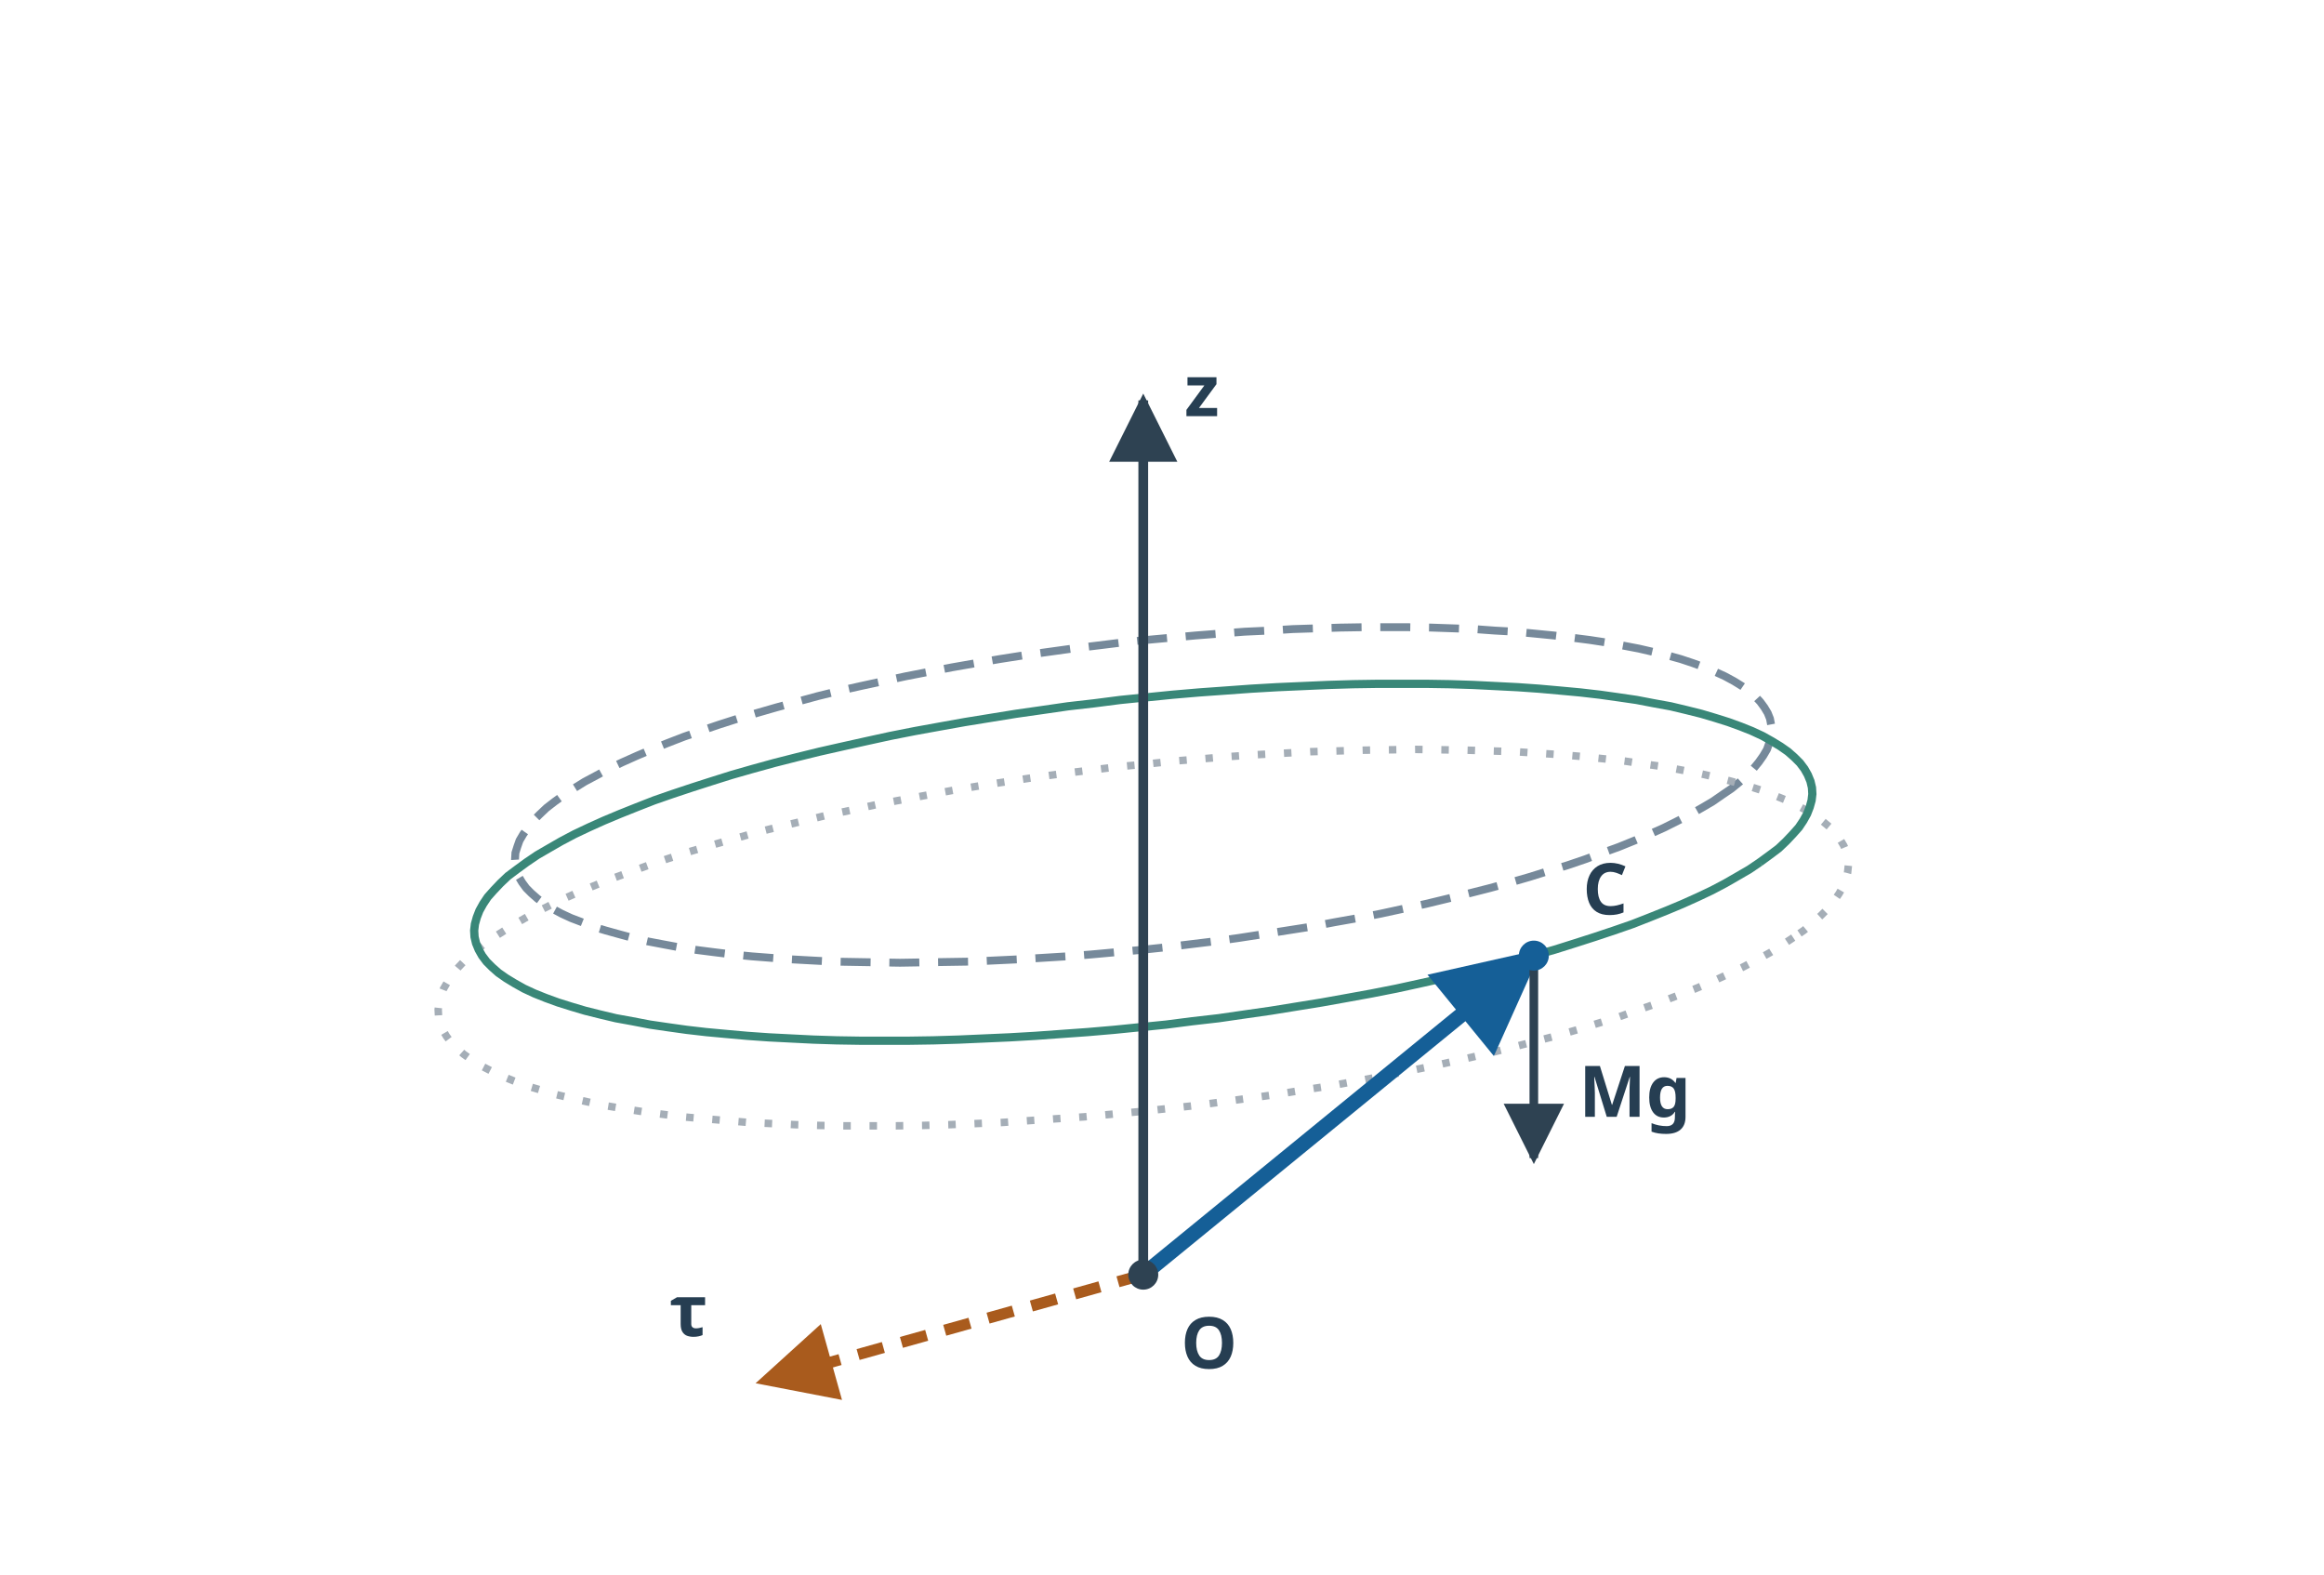
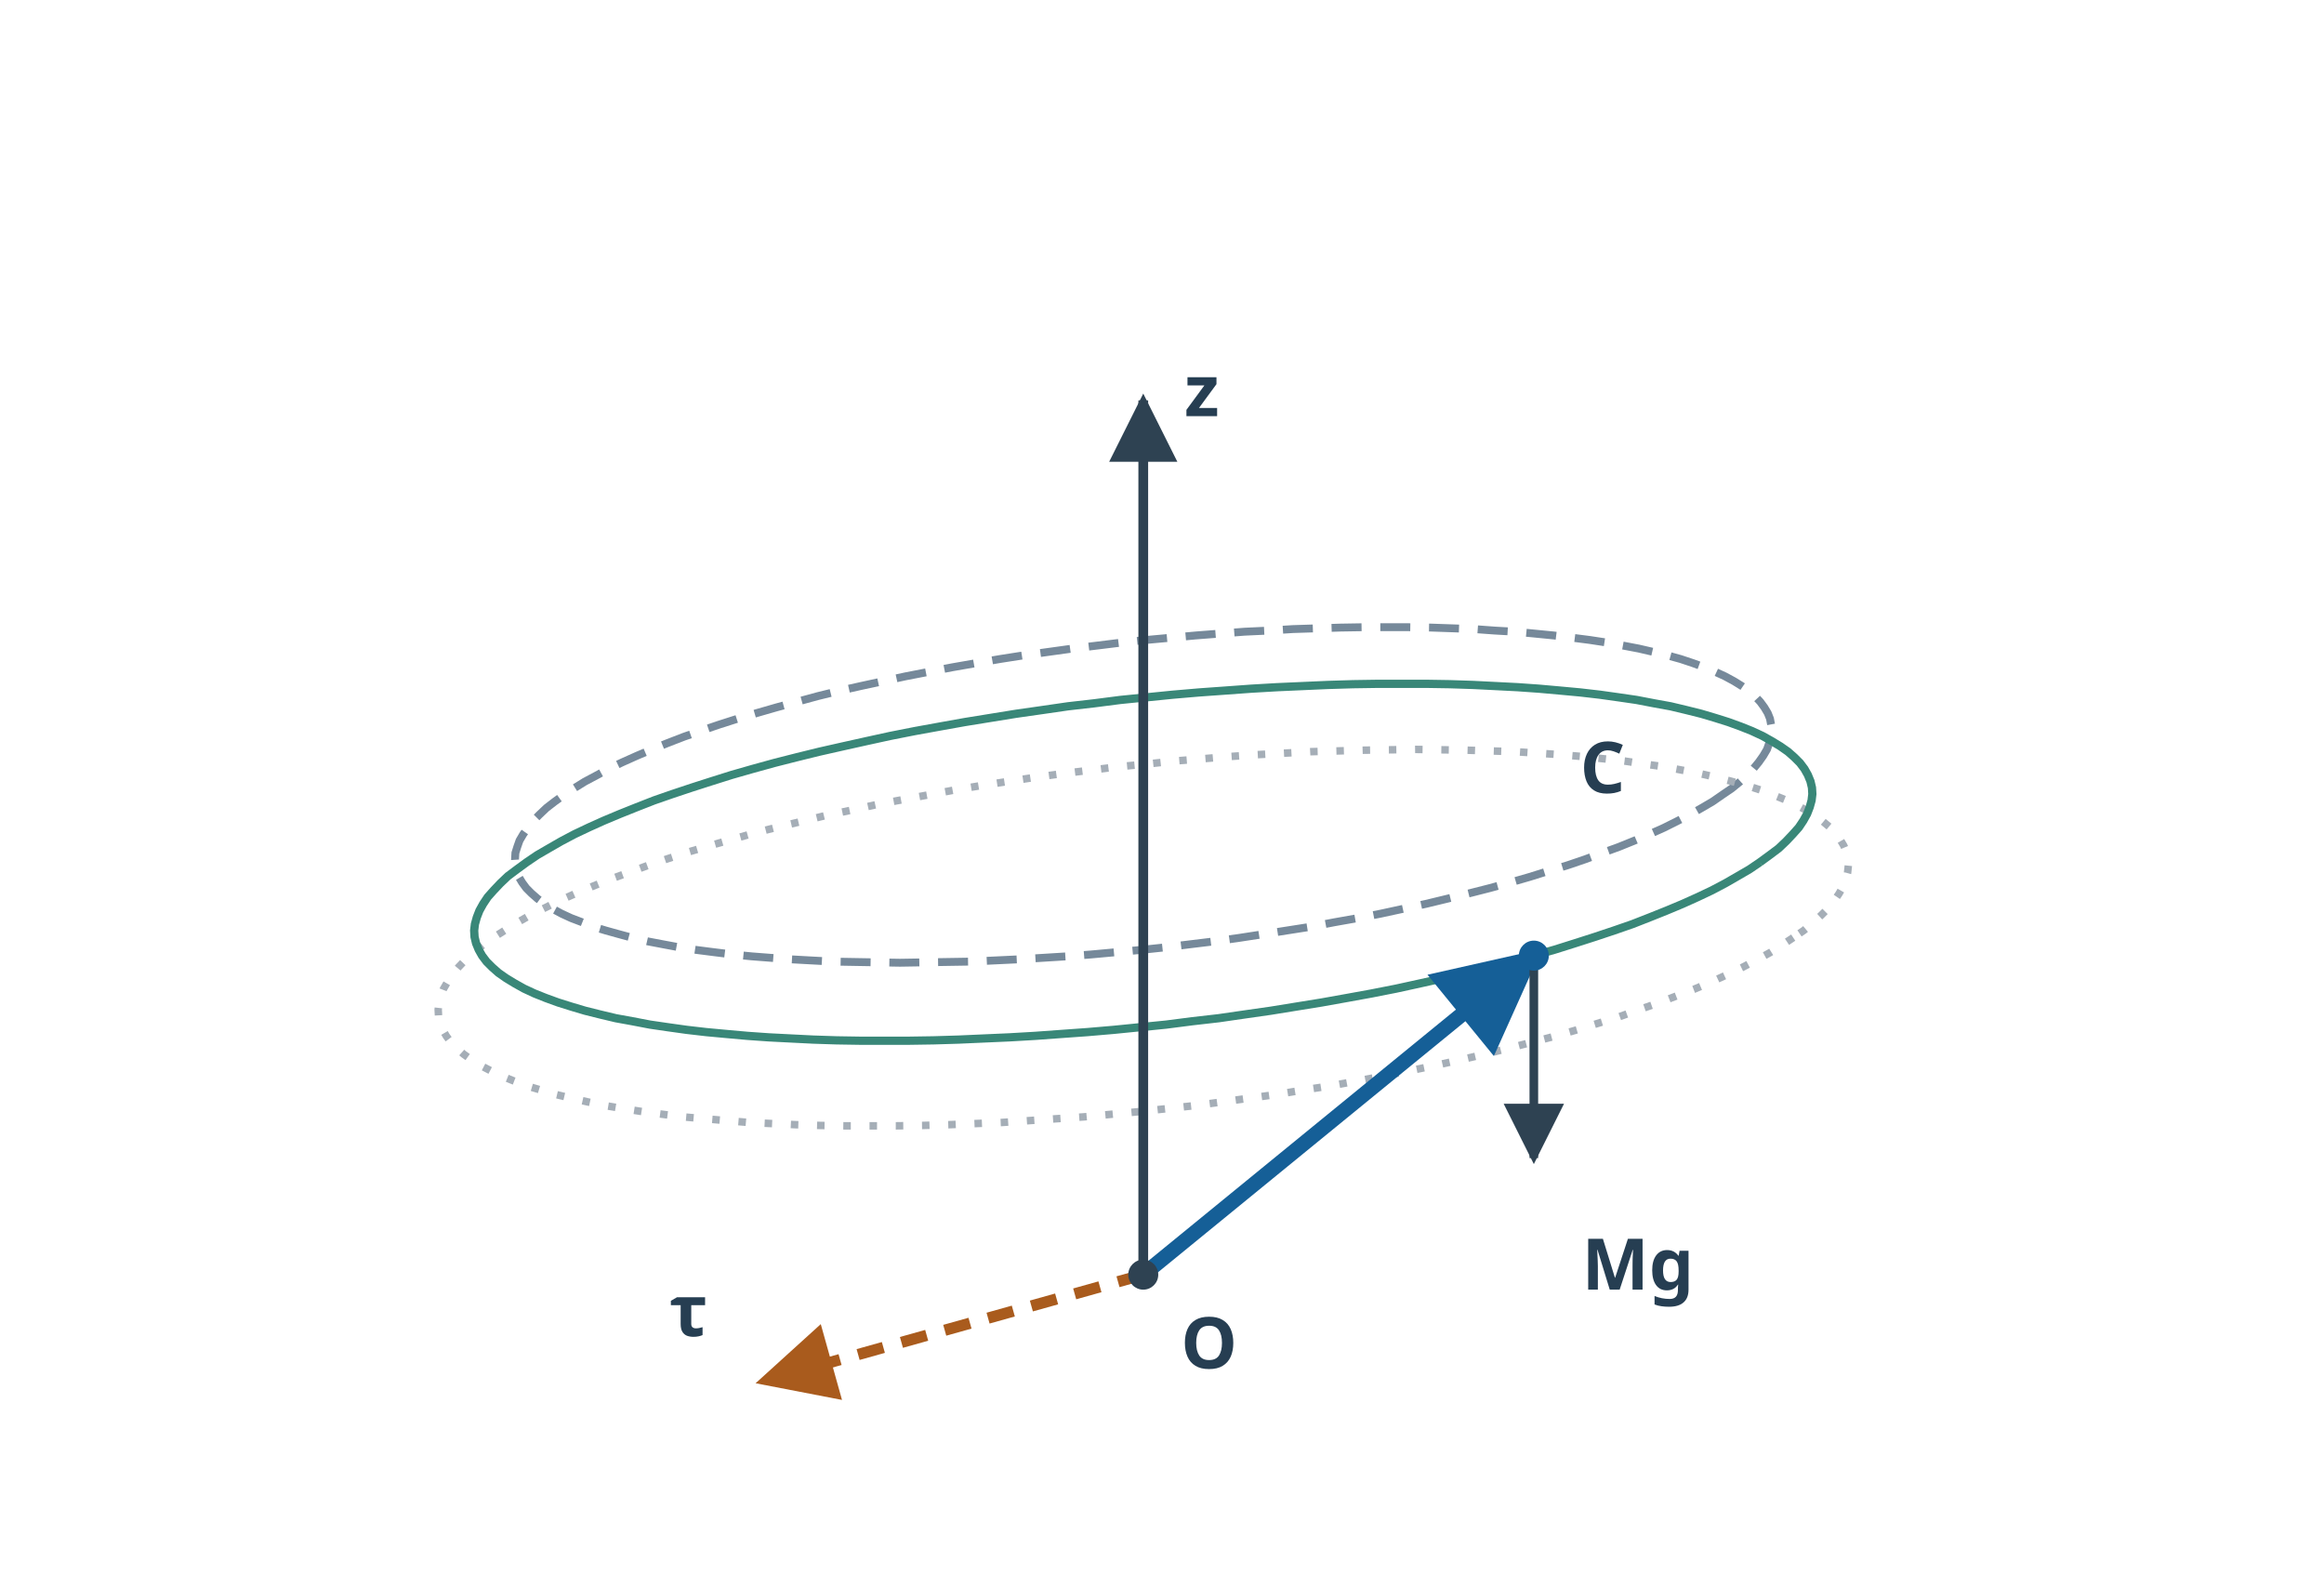
<svg xmlns="http://www.w3.org/2000/svg" width="620" height="420" viewBox="0 0 620 420" data-layout-lint="strict" role="img" aria-labelledby="svgtitle svgdesc">
  <defs>
    <marker id="rbd12-arrow-black" markerWidth="7" markerHeight="7" viewBox="0 0 10 10" refX="9" refY="5" orient="auto">
      <path d="M0,0 L10,5 L0,10 Z" fill="#2e4252" />
    </marker>
    <marker id="rbd12-arrow-blue" markerWidth="7" markerHeight="7" viewBox="0 0 10 10" refX="9" refY="5" orient="auto">
      <path d="M0,0 L10,5 L0,10 Z" fill="#155f97" />
    </marker>
    <marker id="rbd12-arrow-orange" markerWidth="7" markerHeight="7" viewBox="0 0 10 10" refX="9" refY="5" orient="auto">
      <path d="M0,0 L10,5 L0,10 Z" fill="#a95b1d" />
    </marker>
  </defs>
  <path d="M459.5 212.0 L456.9 213.8 L454.0 215.5 L450.8 217.3 L447.5 219.0 L443.9 220.8 L440.1 222.5 L436.1 224.2 L431.9 225.9 L427.5 227.5 L422.9 229.2 L418.2 230.8 L413.2 232.3 L408.1 233.9 L402.9 235.4 L397.4 236.9 L391.9 238.3 L386.2 239.7 L380.4 241.1 L374.4 242.4 L368.4 243.7 L362.2 244.9 L356.0 246.0 L349.7 247.2 L343.3 248.2 L336.9 249.2 L330.4 250.2 L323.9 251.1 L317.3 251.9 L310.8 252.7 L304.2 253.4 L297.6 254.0 L291.0 254.6 L284.5 255.1 L278.0 255.5 L271.5 255.9 L265.1 256.2 L258.7 256.5 L252.4 256.6 L246.2 256.7 L240.1 256.8 L234.1 256.7 L228.2 256.6 L222.4 256.5 L216.7 256.2 L211.2 255.9 L205.8 255.5 L200.6 255.1 L195.5 254.6 L190.6 254.0 L185.9 253.4 L181.3 252.7 L177.0 251.9 L172.8 251.1 L168.9 250.2 L165.2 249.2 L161.6 248.2 L158.3 247.2 L155.3 246.0 L152.4 244.9 L149.8 243.7 L147.4 242.4 L145.3 241.1 L143.4 239.7 L141.8 238.3 L140.4 236.9 L139.3 235.4 L138.4 233.9 L137.8 232.3 L137.5 230.8 L137.4 229.2 L137.5 227.5 L138.0 225.9 L138.6 224.2 L139.6 222.5 L140.8 220.8 L142.2 219.0 L143.9 217.3 L145.8 215.5 L148.0 213.8 L150.5 212.0 L153.1 210.3 L156.0 208.5 L159.2 206.8 L162.5 205.0 L166.1 203.3 L169.9 201.6 L173.9 199.9 L178.1 198.2 L182.5 196.5 L187.1 194.9 L191.8 193.3 L196.8 191.7 L201.9 190.2 L207.1 188.7 L212.6 187.2 L218.1 185.7 L223.8 184.3 L229.6 183.0 L235.6 181.7 L241.6 180.4 L247.8 179.2 L254.0 178.0 L260.3 176.9 L266.7 175.8 L273.1 174.8 L279.6 173.9 L286.1 173.0 L292.7 172.2 L299.2 171.4 L305.8 170.7 L312.4 170.1 L319.0 169.5 L325.5 169.0 L332.0 168.5 L338.5 168.2 L344.9 167.8 L351.3 167.6 L357.6 167.4 L363.8 167.3 L369.9 167.3 L375.9 167.3 L381.8 167.4 L387.6 167.6 L393.3 167.8 L398.8 168.2 L404.2 168.5 L409.4 169.0 L414.5 169.5 L419.4 170.1 L424.1 170.7 L428.7 171.4 L433.0 172.2 L437.2 173.0 L441.1 173.9 L444.8 174.8 L448.4 175.8 L451.7 176.9 L454.7 178.0 L457.6 179.2 L460.2 180.4 L462.6 181.7 L464.7 183.0 L466.6 184.3 L468.2 185.7 L469.6 187.2 L470.7 188.7 L471.6 190.2 L472.2 191.7 L472.5 193.3 L472.6 194.9 L472.5 196.5 L472.0 198.2 L471.4 199.9 L470.4 201.6 L469.2 203.3 L467.8 205.0 L466.1 206.8 L464.2 208.5 L462.0 210.3 L459.5 212.0" fill="none" stroke="#76899a" stroke-width="2.1" stroke-dasharray="8 5" data-series-group="nutation-bounds" data-series-label="下限の傾き theta-minus" />
  <path d="M478.4 250.1 L475.4 252.1 L472.2 254.1 L468.7 256.0 L464.9 258.0 L460.9 259.9 L456.6 261.9 L452.1 263.8 L447.4 265.6 L442.5 267.5 L437.3 269.3 L432.0 271.2 L426.5 272.9 L420.7 274.7 L414.8 276.4 L408.7 278.0 L402.5 279.6 L396.1 281.2 L389.6 282.7 L382.9 284.2 L376.1 285.6 L369.2 287.0 L362.2 288.3 L355.2 289.6 L348.0 290.7 L340.8 291.9 L333.5 292.9 L326.2 293.9 L318.8 294.9 L311.5 295.7 L304.1 296.5 L296.7 297.2 L289.3 297.9 L282.0 298.4 L274.7 298.9 L267.4 299.4 L260.2 299.7 L253.1 300.0 L246.0 300.2 L239.0 300.3 L232.2 300.3 L225.4 300.3 L218.8 300.2 L212.3 300.0 L205.9 299.7 L199.7 299.4 L193.7 298.9 L187.8 298.4 L182.1 297.9 L176.6 297.2 L171.3 296.5 L166.2 295.7 L161.4 294.9 L156.7 293.9 L152.3 292.9 L148.1 291.9 L144.1 290.7 L140.4 289.6 L137.0 288.3 L133.8 287.0 L130.9 285.6 L128.2 284.2 L125.8 282.7 L123.7 281.2 L121.9 279.6 L120.3 278.0 L119.1 276.4 L118.1 274.7 L117.4 272.9 L117.0 271.2 L116.9 269.3 L117.1 267.5 L117.6 265.6 L118.3 263.8 L119.4 261.9 L120.7 259.9 L122.3 258.0 L124.2 256.0 L126.4 254.1 L128.8 252.1 L131.6 250.1 L134.6 248.2 L137.8 246.2 L141.3 244.2 L145.1 242.3 L149.1 240.3 L153.4 238.4 L157.9 236.5 L162.6 234.6 L167.5 232.8 L172.7 230.9 L178.0 229.1 L183.5 227.3 L189.3 225.6 L195.2 223.9 L201.3 222.2 L207.5 220.6 L213.9 219.1 L220.4 217.5 L227.1 216.1 L233.9 214.6 L240.8 213.3 L247.8 212.0 L254.8 210.7 L262.0 209.5 L269.2 208.4 L276.5 207.3 L283.8 206.3 L291.2 205.4 L298.5 204.5 L305.9 203.8 L313.3 203.0 L320.7 202.4 L328.0 201.8 L335.3 201.3 L342.6 200.9 L349.8 200.5 L356.9 200.3 L364.0 200.1 L371.0 200.0 L377.8 199.9 L384.6 200.0 L391.2 200.1 L397.7 200.3 L404.1 200.5 L410.3 200.9 L416.3 201.3 L422.2 201.8 L427.9 202.4 L433.4 203.0 L438.7 203.8 L443.8 204.5 L448.6 205.4 L453.3 206.3 L457.7 207.3 L461.9 208.4 L465.9 209.5 L469.6 210.7 L473.0 212.0 L476.2 213.3 L479.1 214.6 L481.8 216.1 L484.2 217.5 L486.3 219.1 L488.1 220.6 L489.7 222.2 L490.9 223.9 L491.9 225.6 L492.6 227.3 L493.0 229.1 L493.1 230.9 L492.9 232.8 L492.4 234.6 L491.7 236.5 L490.6 238.4 L489.3 240.3 L487.7 242.3 L485.8 244.2 L483.6 246.2 L481.2 248.2 L478.4 250.1" fill="none" stroke="#a5aeb7" stroke-width="2" stroke-dasharray="2 5" data-series-group="nutation-bounds" data-series-label="上限の傾き theta-plus" />
  <path d="M469.5 230.0 L466.7 231.9 L463.6 233.7 L460.3 235.6 L456.7 237.5 L452.9 239.3 L448.9 241.1 L444.6 242.9 L440.1 244.7 L435.5 246.5 L430.6 248.2 L425.5 249.9 L420.2 251.6 L414.8 253.3 L409.2 254.9 L403.4 256.5 L397.5 258.0 L391.4 259.5 L385.2 260.9 L378.9 262.3 L372.5 263.7 L365.9 265.0 L359.3 266.2 L352.6 267.4 L345.8 268.5 L339.0 269.6 L332.0 270.6 L325.1 271.6 L318.1 272.4 L311.1 273.3 L304.1 274.0 L297.1 274.7 L290.1 275.3 L283.1 275.8 L276.2 276.3 L269.3 276.7 L262.5 277.0 L255.7 277.3 L249.0 277.5 L242.4 277.6 L235.9 277.6 L229.5 277.6 L223.2 277.5 L217.0 277.3 L211.0 277.0 L205.1 276.7 L199.4 276.3 L193.8 275.8 L188.4 275.3 L183.2 274.7 L178.2 274.0 L173.4 273.3 L168.7 272.4 L164.3 271.6 L160.1 270.6 L156.1 269.6 L152.4 268.5 L148.9 267.4 L145.6 266.2 L142.6 265.0 L139.8 263.7 L137.3 262.3 L135.0 260.9 L133.0 259.5 L131.3 258.0 L129.8 256.5 L128.6 254.9 L127.7 253.3 L127.0 251.6 L126.6 249.9 L126.5 248.2 L126.7 246.5 L127.2 244.7 L127.9 242.9 L128.9 241.1 L130.1 239.3 L131.7 237.5 L133.5 235.6 L135.5 233.7 L137.9 231.9 L140.5 230.0 L143.3 228.1 L146.4 226.3 L149.7 224.4 L153.3 222.5 L157.1 220.7 L161.1 218.9 L165.4 217.1 L169.9 215.3 L174.5 213.5 L179.4 211.8 L184.5 210.1 L189.8 208.4 L195.2 206.7 L200.8 205.1 L206.6 203.5 L212.5 202.0 L218.6 200.5 L224.8 199.1 L231.1 197.7 L237.5 196.3 L244.1 195.0 L250.7 193.8 L257.4 192.6 L264.2 191.5 L271.0 190.4 L278.0 189.4 L284.9 188.4 L291.9 187.6 L298.9 186.7 L305.9 186.0 L312.9 185.3 L319.9 184.7 L326.9 184.2 L333.8 183.7 L340.7 183.3 L347.5 183.0 L354.3 182.7 L361.0 182.5 L367.6 182.4 L374.1 182.4 L380.5 182.4 L386.8 182.5 L393.0 182.7 L399.0 183.0 L404.9 183.3 L410.6 183.7 L416.2 184.2 L421.6 184.7 L426.8 185.3 L431.8 186.0 L436.6 186.7 L441.3 187.6 L445.7 188.4 L449.9 189.4 L453.9 190.4 L457.6 191.5 L461.1 192.6 L464.4 193.8 L467.4 195.0 L470.2 196.3 L472.7 197.7 L475.0 199.1 L477.0 200.5 L478.7 202.0 L480.2 203.5 L481.4 205.1 L482.3 206.7 L483.0 208.4 L483.4 210.1 L483.5 211.8 L483.3 213.5 L482.8 215.3 L482.1 217.1 L481.1 218.9 L479.9 220.7 L478.3 222.5 L476.5 224.4 L474.5 226.3 L472.1 228.1 L469.5 230.0" fill="none" stroke="#398778" stroke-width="2.2" data-series-group="orbit" data-series-label="定常歳差の傾き theta-zero" />
  <path d="M305.0 340.0 L305.0 106.8" stroke="#2e4252" stroke-width="2.6" fill="none" marker-end="url(#rbd12-arrow-black)" />
  <path d="M305.0 340.0 L409.2 254.9" stroke="#155f97" stroke-width="4" fill="none" marker-end="url(#rbd12-arrow-blue)" />
  <path d="M305.0 340.0 L203.6 368.4" stroke="#a95b1d" stroke-width="3" fill="none" stroke-dasharray="7 5" marker-end="url(#rbd12-arrow-orange)" />
  <path d="M409.2 254.9 l0 54" stroke="#2e4252" stroke-width="2.3" fill="none" marker-end="url(#rbd12-arrow-black)" />
  <circle cx="305" cy="340" r="4" fill="#2e4252" />
  <circle cx="409.2" cy="254.9" r="4" fill="#155f97" />
  <g font-family="sans-serif" font-size="19" fill="#263e52" font-weight="600">
    <text x="316" y="111">z</text>
    <text x="315" y="365">O</text>
-     <text x="422.2" y="243.9">C</text>
-     <text x="421.2" y="297.9">Mg</text>
+     <text x="421.5" y="211.5">C</text>
+     <text x="422.0" y="344.0">Mg</text>
    <text x="178.6" y="356.4">τ</text>
  </g>
</svg>
